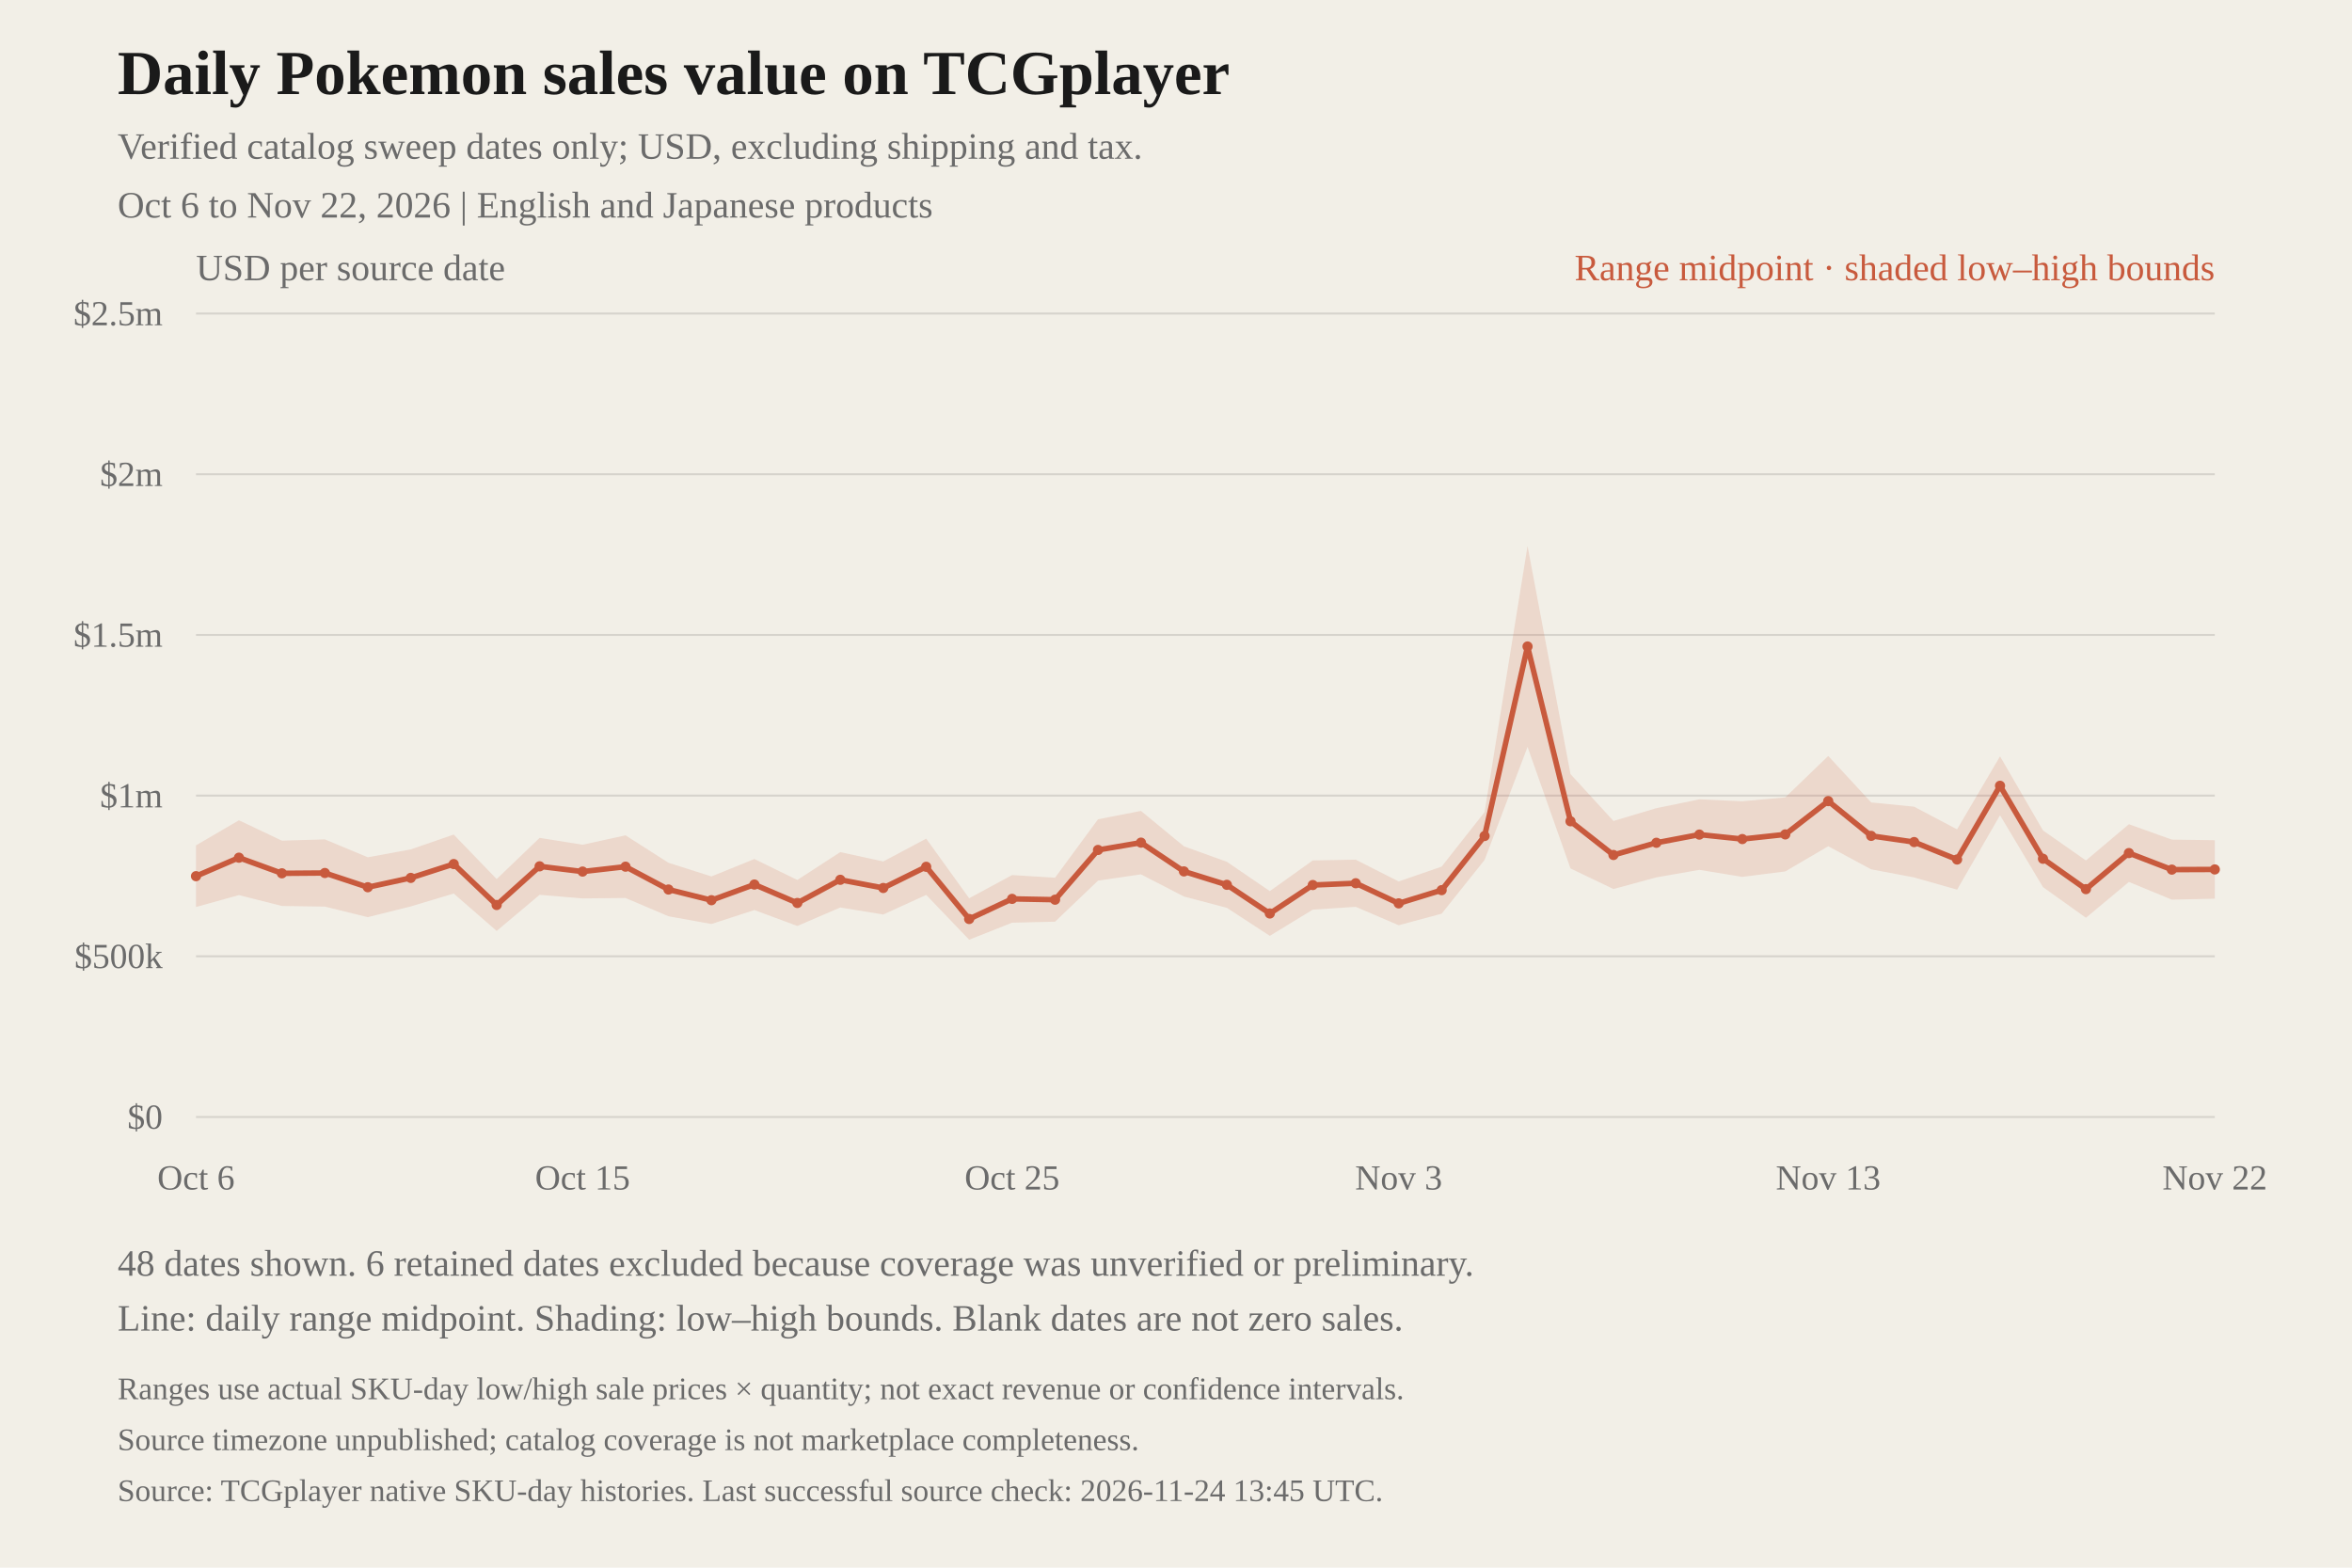
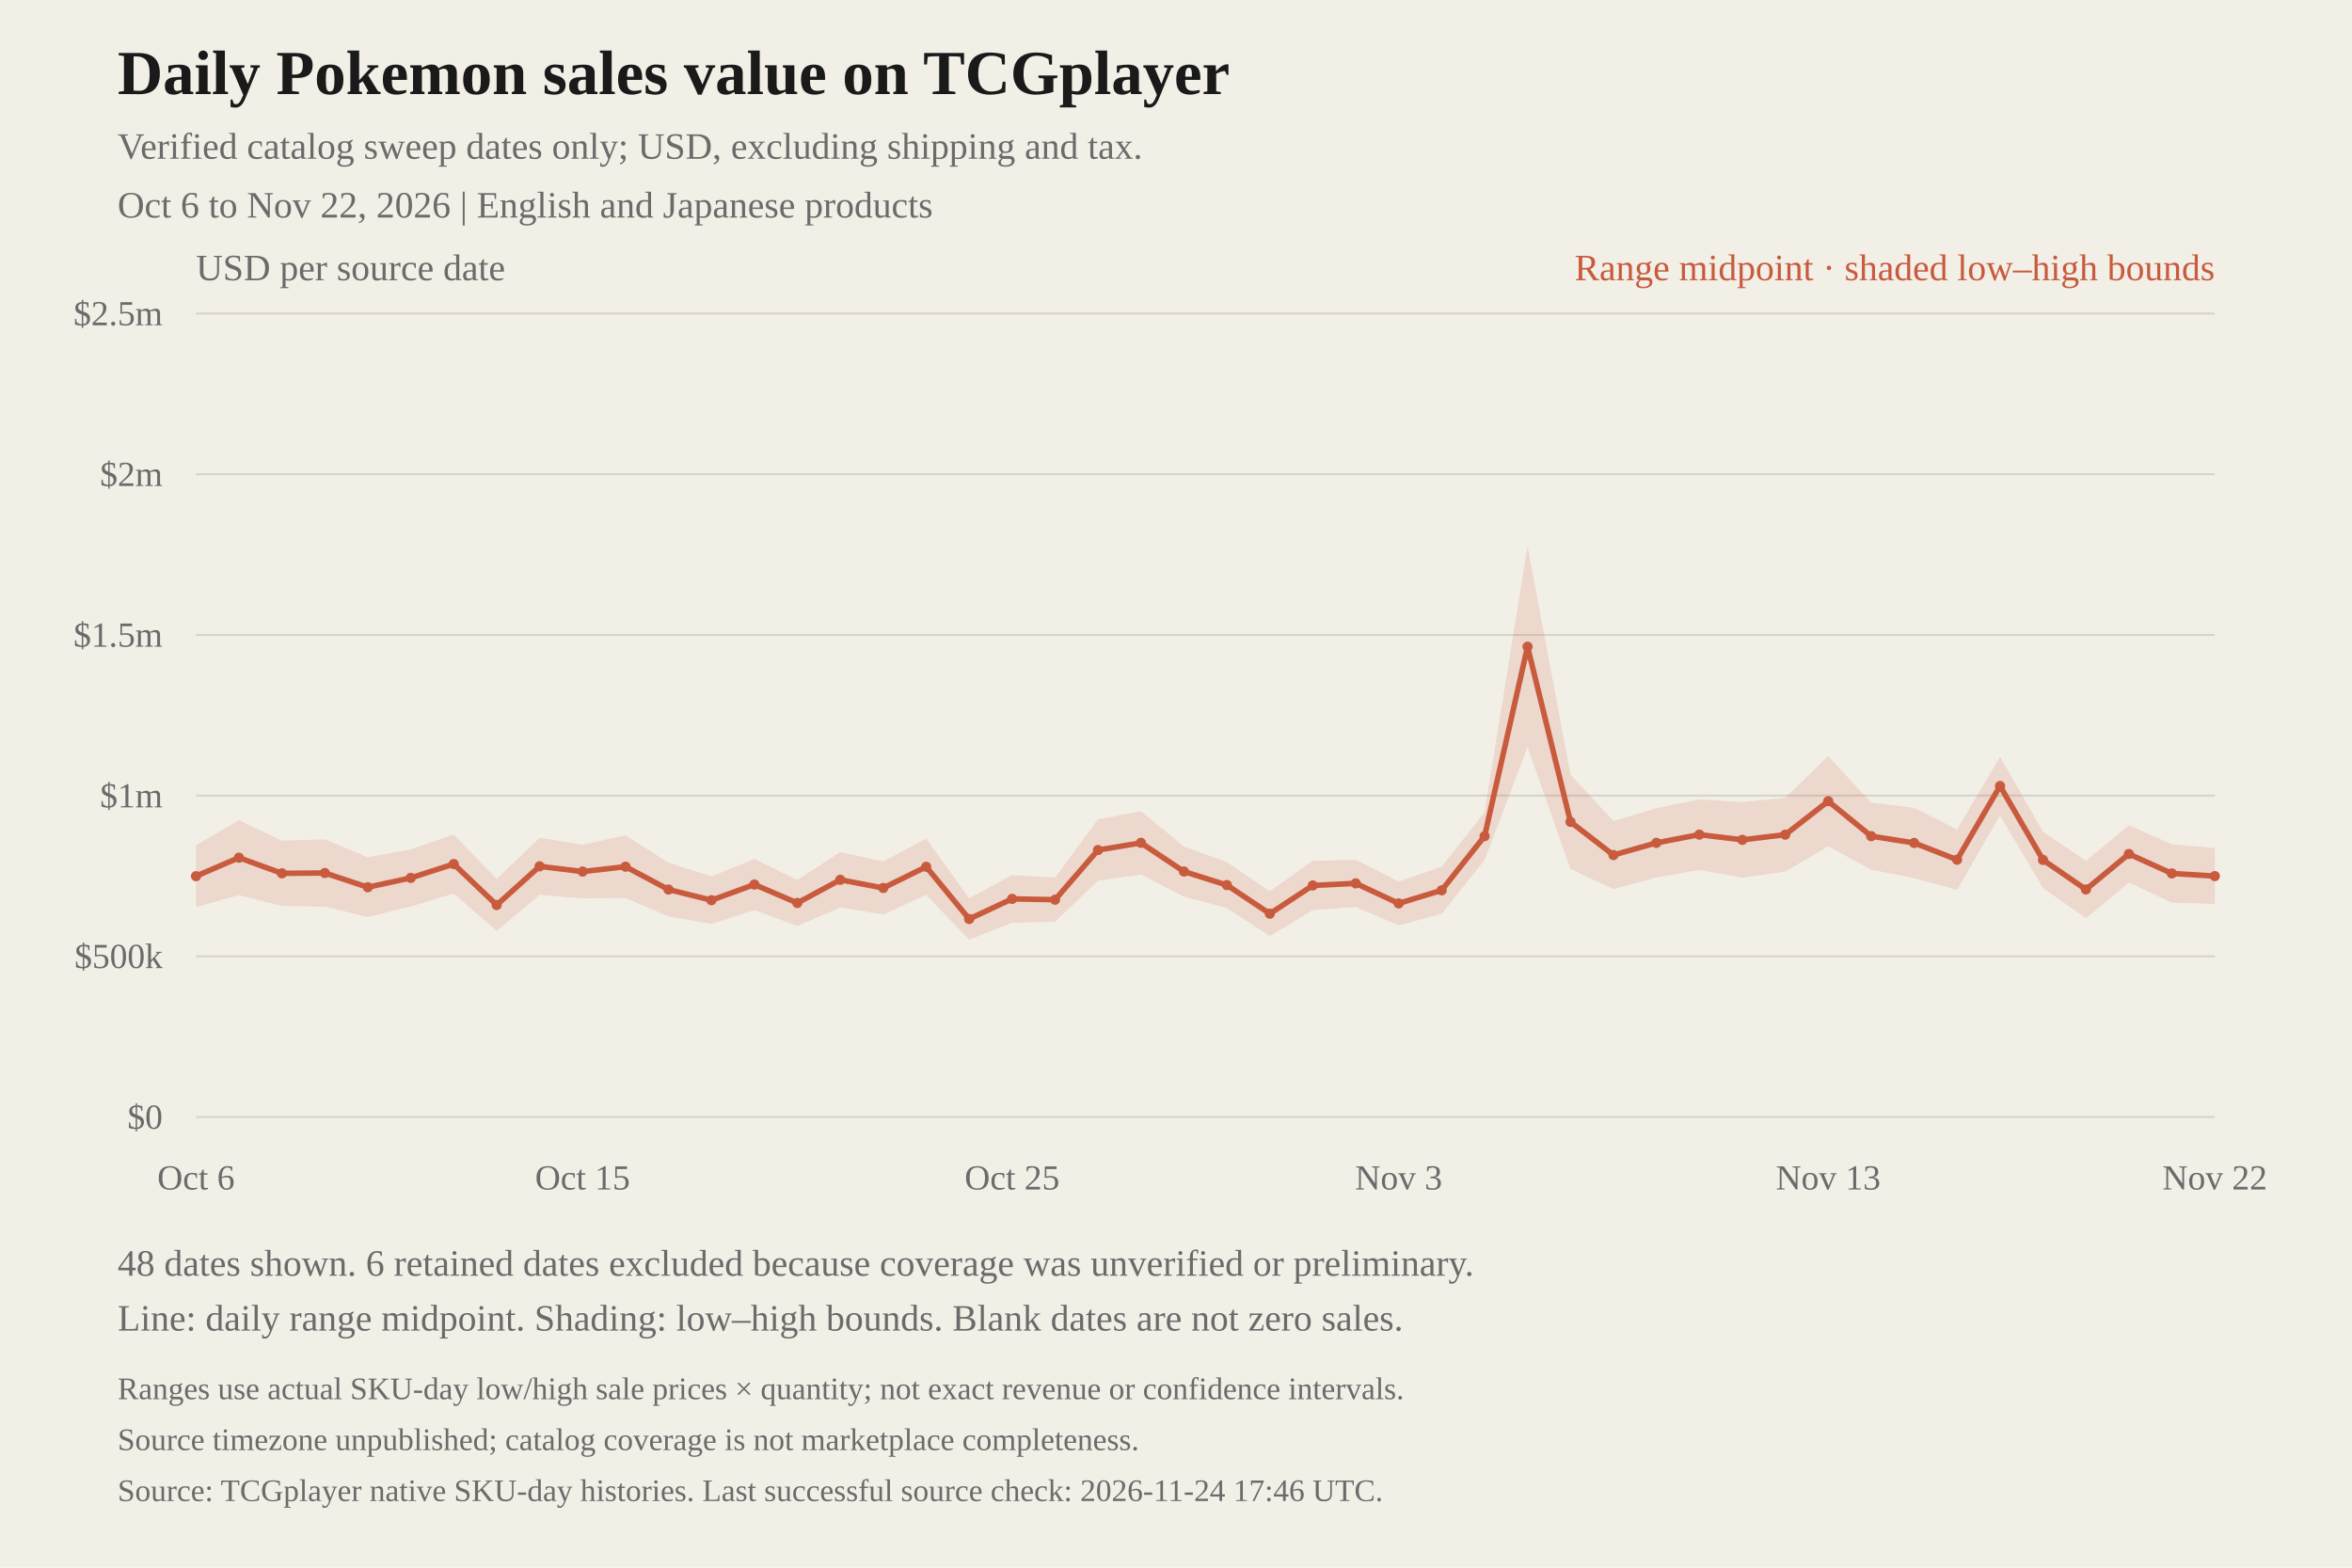
<svg xmlns="http://www.w3.org/2000/svg" width="1200" height="800" viewBox="0 0 1200 800" role="img" aria-labelledby="title description">
  <style>text{font-family:Georgia,"Liberation Serif","Times New Roman",serif;fill:#1A1A1A;font-size:19px}.title{font-size:32px;font-weight:600}.muted,.axis{fill:#6B6B6B}.axis{font-size:18px}.note{font-size:16px;fill:#6B6B6B}.grid{stroke:#D6D3CC;stroke-width:1}</style>
  <rect data-role="background" width="1200" height="800" fill="#F2EFE7" />
  <text x="60" y="48" class="title">Daily Pokemon sales value on TCGplayer</text>
  <text x="60" y="81" class="muted">Verified catalog sweep dates only; USD, excluding shipping and tax.</text>
  <text x="60" y="111" class="muted">Oct 6 to Nov 22, 2026 | English and Japanese products</text>
  <text x="100" y="143" class="muted">USD per source date</text>
  <text x="1130" y="143" text-anchor="end" style="fill:#C85A3D">Range midpoint · shaded low–high bounds</text>
  <path d="M100,570H1130" class="grid" />
  <text x="83" y="576" class="axis" text-anchor="end">$0</text>
  <path d="M100,488H1130" class="grid" />
  <text x="83" y="494" class="axis" text-anchor="end">$500k</text>
  <path d="M100,406H1130" class="grid" />
  <text x="83" y="412" class="axis" text-anchor="end">$1m</text>
  <path d="M100,324H1130" class="grid" />
  <text x="83" y="330" class="axis" text-anchor="end">$1.5m</text>
  <path d="M100,242H1130" class="grid" />
  <text x="83" y="248" class="axis" text-anchor="end">$2m</text>
  <path d="M100,160H1130" class="grid" />
  <text x="83" y="166" class="axis" text-anchor="end">$2.5m</text>
-   <polygon data-series="daily-band" points="100,431.395 121.915,418.596 143.83,428.993 165.745,428.347 187.66,437.483 209.574,433.454 231.489,425.889 253.404,448.6 275.319,427.569 297.234,431.071 319.149,426.287 341.064,440.279 362.979,447.253 384.894,438.369 406.809,449.058 428.723,434.841 450.638,439.616 472.553,427.977 494.468,458.392 516.383,446.556 538.298,447.907 560.213,418.085 582.128,413.817 604.043,431.883 625.957,439.783 647.872,454.75 669.787,439.089 691.702,438.696 713.617,449.831 735.532,442.233 757.447,414.419 779.362,278.657 801.277,395.04 823.191,418.956 845.106,412.415 867.021,407.913 888.936,408.887 910.851,406.929 932.766,385.777 954.681,409.482 976.596,411.669 998.511,423.224 1020.426,385.966 1042.34,423.775 1064.255,439.116 1086.17,420.613 1108.085,428.455 1130,428.768 1130,458.597 1108.085,459.089 1086.17,450.052 1064.255,468.343 1042.34,452.69 1020.426,416.013 998.511,453.991 976.596,447.752 954.681,443.617 932.766,431.843 910.851,444.686 888.936,447.47 867.021,443.882 845.106,447.724 823.191,453.665 801.277,443.165 779.362,381.153 757.447,438.817 735.532,466.26 713.617,472.155 691.702,462.754 669.787,464.192 647.872,477.566 625.957,463.269 604.043,457.484 582.128,446.181 560.213,449.394 538.298,470.334 516.383,470.849 494.468,479.541 472.553,456.674 450.638,466.671 428.723,463.09 406.809,472.524 384.894,464.4 362.979,471.512 341.064,467.575 319.149,458.248 297.234,458.461 275.319,456.626 253.404,475.046 231.489,455.971 209.574,462.546 187.66,468.031 165.745,462.639 143.83,462.325 121.915,456.767 100,462.839" fill="#C85A3D" fill-opacity="0.16" />
-   <polyline data-series="daily-midpoint" points="100,447.117 121.915,437.682 143.83,445.659 165.745,445.493 187.66,452.757 209.574,448 231.489,440.93 253.404,461.823 275.319,442.097 297.234,444.766 319.149,442.267 341.064,453.927 362.979,459.382 384.894,451.384 406.809,460.791 428.723,448.965 450.638,453.144 472.553,442.326 494.468,468.967 516.383,458.703 538.298,459.121 560.213,433.739 582.128,429.999 604.043,444.684 625.957,451.526 647.872,466.158 669.787,451.641 691.702,450.725 713.617,460.993 735.532,454.247 757.447,426.618 779.362,329.905 801.277,419.103 823.191,436.31 845.106,430.07 867.021,425.897 888.936,428.179 910.851,425.808 932.766,408.81 954.681,426.549 976.596,429.711 998.511,438.608 1020.426,400.99 1042.34,438.232 1064.255,453.73 1086.17,435.333 1108.085,443.772 1130,443.683" fill="none" stroke="#C85A3D" stroke-width="2.8" stroke-linejoin="round" stroke-linecap="round" />
+   <polygon data-series="daily-band" points="100,431.395 121.915,418.596 143.83,428.993 165.745,428.347 187.66,437.483 209.574,433.454 231.489,425.889 253.404,448.6 275.319,427.569 297.234,431.071 319.149,426.287 341.064,440.279 362.979,447.253 384.894,438.369 406.809,449.058 428.723,434.841 450.638,439.616 472.553,427.977 494.468,458.392 516.383,446.556 538.298,447.917 560.213,418.145 582.128,413.96 604.043,431.956 625.957,439.948 647.872,454.864 669.787,439.323 691.702,438.761 713.617,449.874 735.532,442.316 757.447,414.51 779.362,278.809 801.277,395.359 823.191,418.998 845.106,412.462 867.021,407.938 888.936,409.311 910.851,407.137 932.766,385.831 954.681,409.665 976.596,412.18 998.511,423.346 1020.426,386.146 1042.34,424.47 1064.255,439.294 1086.17,421.175 1108.085,430.836 1130,432.841 1130,461.322 1108.085,460.593 1086.17,450.398 1064.255,468.496 1042.34,453.166 1020.426,416.074 998.511,454.065 976.596,448.123 954.681,443.719 932.766,431.872 910.851,444.736 888.936,447.841 867.021,443.895 845.106,447.75 823.191,453.684 801.277,443.436 779.362,381.232 757.447,438.89 735.532,466.315 713.617,472.174 691.702,462.803 669.787,464.397 647.872,477.664 625.957,463.375 604.043,457.52 582.128,446.263 560.213,449.429 538.298,470.34 516.383,470.849 494.468,479.541 472.553,456.674 450.638,466.671 428.723,463.09 406.809,472.524 384.894,464.4 362.979,471.512 341.064,467.575 319.149,458.248 297.234,458.461 275.319,456.626 253.404,475.046 231.489,455.971 209.574,462.546 187.66,468.031 165.745,462.639 143.83,462.325 121.915,456.767 100,462.839" fill="#C85A3D" fill-opacity="0.16" />
+   <polyline data-series="daily-midpoint" points="100,447.117 121.915,437.682 143.83,445.659 165.745,445.493 187.66,452.757 209.574,448 231.489,440.93 253.404,461.823 275.319,442.097 297.234,444.766 319.149,442.267 341.064,453.927 362.979,459.382 384.894,451.384 406.809,460.791 428.723,448.965 450.638,453.144 472.553,442.326 494.468,468.967 516.383,458.703 538.298,459.128 560.213,433.787 582.128,430.111 604.043,444.738 625.957,451.662 647.872,466.264 669.787,451.86 691.702,450.782 713.617,461.024 735.532,454.315 757.447,426.7 779.362,330.02 801.277,419.398 823.191,436.341 845.106,430.106 867.021,425.916 888.936,428.576 910.851,425.936 932.766,408.851 954.681,426.692 976.596,430.151 998.511,438.705 1020.426,401.11 1042.34,438.818 1064.255,453.895 1086.17,435.786 1108.085,445.714 1130,447.082" fill="none" stroke="#C85A3D" stroke-width="2.8" stroke-linejoin="round" stroke-linecap="round" />
  <circle data-series="daily-observation" cx="100" cy="447.117" r="2.6" fill="#C85A3D" />
  <circle data-series="daily-observation" cx="121.915" cy="437.682" r="2.6" fill="#C85A3D" />
  <circle data-series="daily-observation" cx="143.83" cy="445.659" r="2.6" fill="#C85A3D" />
  <circle data-series="daily-observation" cx="165.745" cy="445.493" r="2.6" fill="#C85A3D" />
  <circle data-series="daily-observation" cx="187.66" cy="452.757" r="2.6" fill="#C85A3D" />
  <circle data-series="daily-observation" cx="209.574" cy="448" r="2.6" fill="#C85A3D" />
  <circle data-series="daily-observation" cx="231.489" cy="440.93" r="2.6" fill="#C85A3D" />
  <circle data-series="daily-observation" cx="253.404" cy="461.823" r="2.6" fill="#C85A3D" />
  <circle data-series="daily-observation" cx="275.319" cy="442.097" r="2.6" fill="#C85A3D" />
  <circle data-series="daily-observation" cx="297.234" cy="444.766" r="2.6" fill="#C85A3D" />
  <circle data-series="daily-observation" cx="319.149" cy="442.267" r="2.6" fill="#C85A3D" />
  <circle data-series="daily-observation" cx="341.064" cy="453.927" r="2.6" fill="#C85A3D" />
  <circle data-series="daily-observation" cx="362.979" cy="459.382" r="2.6" fill="#C85A3D" />
  <circle data-series="daily-observation" cx="384.894" cy="451.384" r="2.6" fill="#C85A3D" />
  <circle data-series="daily-observation" cx="406.809" cy="460.791" r="2.6" fill="#C85A3D" />
  <circle data-series="daily-observation" cx="428.723" cy="448.965" r="2.6" fill="#C85A3D" />
  <circle data-series="daily-observation" cx="450.638" cy="453.144" r="2.6" fill="#C85A3D" />
  <circle data-series="daily-observation" cx="472.553" cy="442.326" r="2.6" fill="#C85A3D" />
  <circle data-series="daily-observation" cx="494.468" cy="468.967" r="2.6" fill="#C85A3D" />
  <circle data-series="daily-observation" cx="516.383" cy="458.703" r="2.6" fill="#C85A3D" />
-   <circle data-series="daily-observation" cx="538.298" cy="459.121" r="2.6" fill="#C85A3D" />
-   <circle data-series="daily-observation" cx="560.213" cy="433.739" r="2.6" fill="#C85A3D" />
-   <circle data-series="daily-observation" cx="582.128" cy="429.999" r="2.6" fill="#C85A3D" />
-   <circle data-series="daily-observation" cx="604.043" cy="444.684" r="2.6" fill="#C85A3D" />
-   <circle data-series="daily-observation" cx="625.957" cy="451.526" r="2.6" fill="#C85A3D" />
-   <circle data-series="daily-observation" cx="647.872" cy="466.158" r="2.6" fill="#C85A3D" />
-   <circle data-series="daily-observation" cx="669.787" cy="451.641" r="2.6" fill="#C85A3D" />
-   <circle data-series="daily-observation" cx="691.702" cy="450.725" r="2.6" fill="#C85A3D" />
-   <circle data-series="daily-observation" cx="713.617" cy="460.993" r="2.6" fill="#C85A3D" />
-   <circle data-series="daily-observation" cx="735.532" cy="454.247" r="2.6" fill="#C85A3D" />
-   <circle data-series="daily-observation" cx="757.447" cy="426.618" r="2.6" fill="#C85A3D" />
-   <circle data-series="daily-observation" cx="779.362" cy="329.905" r="2.6" fill="#C85A3D" />
-   <circle data-series="daily-observation" cx="801.277" cy="419.103" r="2.6" fill="#C85A3D" />
-   <circle data-series="daily-observation" cx="823.191" cy="436.31" r="2.6" fill="#C85A3D" />
-   <circle data-series="daily-observation" cx="845.106" cy="430.07" r="2.6" fill="#C85A3D" />
-   <circle data-series="daily-observation" cx="867.021" cy="425.897" r="2.6" fill="#C85A3D" />
-   <circle data-series="daily-observation" cx="888.936" cy="428.179" r="2.6" fill="#C85A3D" />
-   <circle data-series="daily-observation" cx="910.851" cy="425.808" r="2.6" fill="#C85A3D" />
-   <circle data-series="daily-observation" cx="932.766" cy="408.81" r="2.6" fill="#C85A3D" />
-   <circle data-series="daily-observation" cx="954.681" cy="426.549" r="2.6" fill="#C85A3D" />
-   <circle data-series="daily-observation" cx="976.596" cy="429.711" r="2.6" fill="#C85A3D" />
-   <circle data-series="daily-observation" cx="998.511" cy="438.608" r="2.6" fill="#C85A3D" />
-   <circle data-series="daily-observation" cx="1020.426" cy="400.99" r="2.6" fill="#C85A3D" />
-   <circle data-series="daily-observation" cx="1042.34" cy="438.232" r="2.6" fill="#C85A3D" />
-   <circle data-series="daily-observation" cx="1064.255" cy="453.73" r="2.6" fill="#C85A3D" />
-   <circle data-series="daily-observation" cx="1086.17" cy="435.333" r="2.6" fill="#C85A3D" />
-   <circle data-series="daily-observation" cx="1108.085" cy="443.772" r="2.6" fill="#C85A3D" />
-   <circle data-series="daily-observation" cx="1130" cy="443.683" r="2.6" fill="#C85A3D" />
+   <circle data-series="daily-observation" cx="538.298" cy="459.128" r="2.6" fill="#C85A3D" />
+   <circle data-series="daily-observation" cx="560.213" cy="433.787" r="2.6" fill="#C85A3D" />
+   <circle data-series="daily-observation" cx="582.128" cy="430.111" r="2.6" fill="#C85A3D" />
+   <circle data-series="daily-observation" cx="604.043" cy="444.738" r="2.6" fill="#C85A3D" />
+   <circle data-series="daily-observation" cx="625.957" cy="451.662" r="2.6" fill="#C85A3D" />
+   <circle data-series="daily-observation" cx="647.872" cy="466.264" r="2.6" fill="#C85A3D" />
+   <circle data-series="daily-observation" cx="669.787" cy="451.86" r="2.6" fill="#C85A3D" />
+   <circle data-series="daily-observation" cx="691.702" cy="450.782" r="2.6" fill="#C85A3D" />
+   <circle data-series="daily-observation" cx="713.617" cy="461.024" r="2.6" fill="#C85A3D" />
+   <circle data-series="daily-observation" cx="735.532" cy="454.315" r="2.6" fill="#C85A3D" />
+   <circle data-series="daily-observation" cx="757.447" cy="426.7" r="2.6" fill="#C85A3D" />
+   <circle data-series="daily-observation" cx="779.362" cy="330.02" r="2.6" fill="#C85A3D" />
+   <circle data-series="daily-observation" cx="801.277" cy="419.398" r="2.6" fill="#C85A3D" />
+   <circle data-series="daily-observation" cx="823.191" cy="436.341" r="2.6" fill="#C85A3D" />
+   <circle data-series="daily-observation" cx="845.106" cy="430.106" r="2.6" fill="#C85A3D" />
+   <circle data-series="daily-observation" cx="867.021" cy="425.916" r="2.6" fill="#C85A3D" />
+   <circle data-series="daily-observation" cx="888.936" cy="428.576" r="2.6" fill="#C85A3D" />
+   <circle data-series="daily-observation" cx="910.851" cy="425.936" r="2.6" fill="#C85A3D" />
+   <circle data-series="daily-observation" cx="932.766" cy="408.851" r="2.6" fill="#C85A3D" />
+   <circle data-series="daily-observation" cx="954.681" cy="426.692" r="2.6" fill="#C85A3D" />
+   <circle data-series="daily-observation" cx="976.596" cy="430.151" r="2.6" fill="#C85A3D" />
+   <circle data-series="daily-observation" cx="998.511" cy="438.705" r="2.6" fill="#C85A3D" />
+   <circle data-series="daily-observation" cx="1020.426" cy="401.11" r="2.6" fill="#C85A3D" />
+   <circle data-series="daily-observation" cx="1042.34" cy="438.818" r="2.6" fill="#C85A3D" />
+   <circle data-series="daily-observation" cx="1064.255" cy="453.895" r="2.6" fill="#C85A3D" />
+   <circle data-series="daily-observation" cx="1086.17" cy="435.786" r="2.6" fill="#C85A3D" />
+   <circle data-series="daily-observation" cx="1108.085" cy="445.714" r="2.6" fill="#C85A3D" />
+   <circle data-series="daily-observation" cx="1130" cy="447.082" r="2.6" fill="#C85A3D" />
  <text x="100" y="607" class="axis" text-anchor="middle">Oct 6</text>
  <text x="297.234" y="607" class="axis" text-anchor="middle">Oct 15</text>
  <text x="516.383" y="607" class="axis" text-anchor="middle">Oct 25</text>
  <text x="713.617" y="607" class="axis" text-anchor="middle">Nov 3</text>
  <text x="932.766" y="607" class="axis" text-anchor="middle">Nov 13</text>
  <text x="1130" y="607" class="axis" text-anchor="middle">Nov 22</text>
  <text x="60" y="651" class="muted">48 dates shown. 6 retained dates excluded because coverage was unverified or preliminary.</text>
  <text x="60" y="679" class="muted">Line: daily range midpoint. Shading: low–high bounds. Blank dates are not zero sales.</text>
  <text x="60" y="714" class="note">Ranges use actual SKU-day low/high sale prices × quantity; not exact revenue or confidence intervals.</text>
  <text x="60" y="740" class="note">Source timezone unpublished; catalog coverage is not marketplace completeness.</text>
-   <text x="60" y="766" class="note">Source: TCGplayer native SKU-day histories. Last successful source check: 2026-11-24 13:45 UTC.</text>
+   <text x="60" y="766" class="note">Source: TCGplayer native SKU-day histories. Last successful source check: 2026-11-24 17:46 UTC.</text>
</svg>
